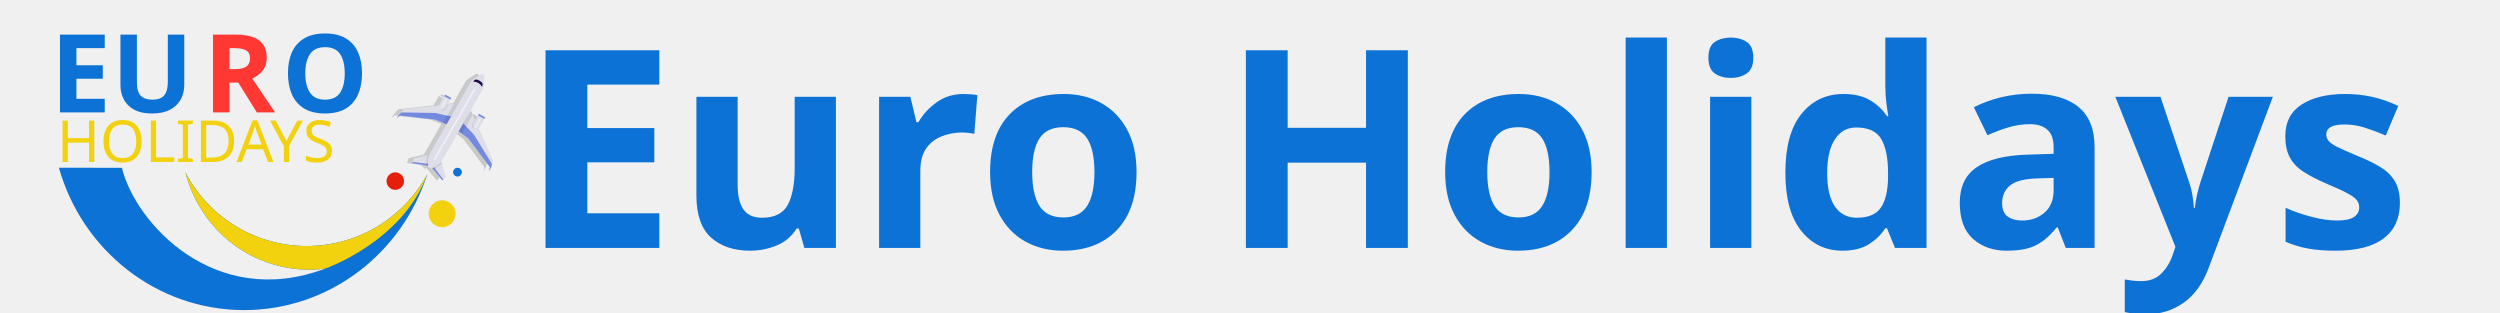
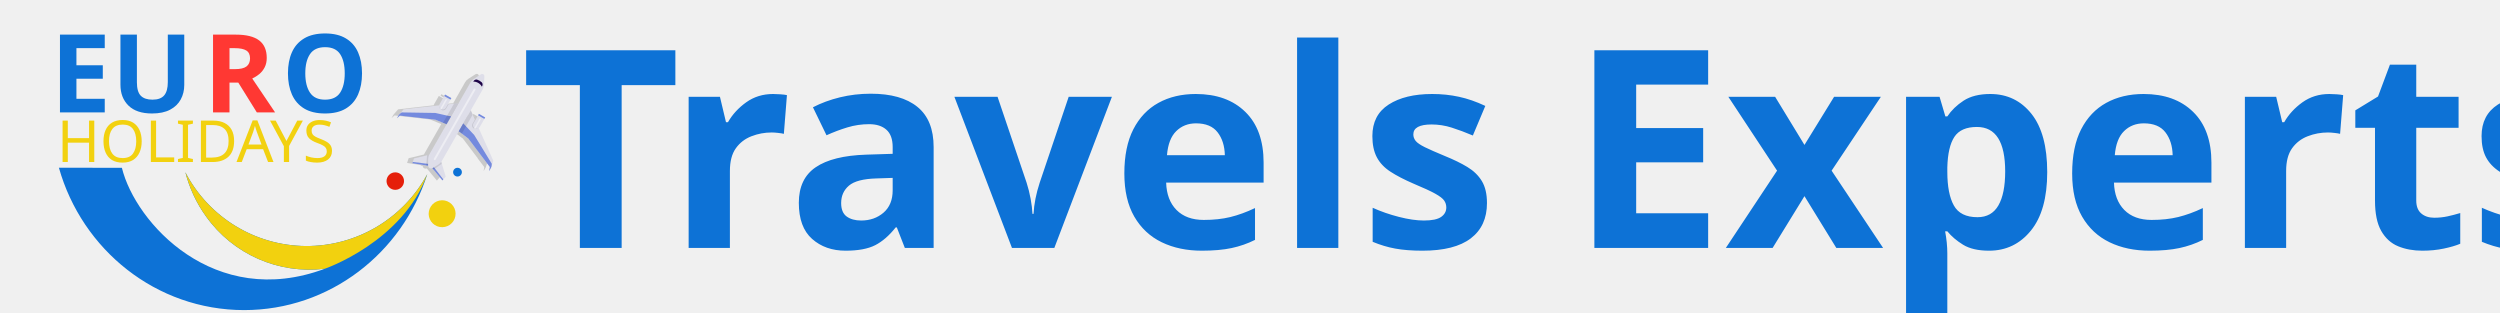
<svg xmlns="http://www.w3.org/2000/svg" id="Layer_1" data-name="Layer 1" viewBox="0 0 800 100">
  <defs>
    <style>.cls-1{opacity:0.36;}.cls-2,.cls-7{opacity:0.45;}.cls-11,.cls-12,.cls-13,.cls-14,.cls-2,.cls-5,.cls-7{isolation:isolate;}.cls-3{fill:#dedee9;}.cls-4{fill:#748ade;}.cls-5{opacity:0.1;}.cls-6{fill:#1d0347;}.cls-7{fill:#fff;}.cls-13,.cls-15,.cls-8{fill:#0d72d6;}.cls-9{fill:#e51f0a;}.cls-10,.cls-11{fill:#f2d10f;}.cls-11{font-size:18.56px;font-family:Montserrat-Regular, Montserrat;}.cls-13,.cls-14{font-size:34.86px;}.cls-13,.cls-14,.cls-15{font-family:Montserrat-Bold, Montserrat;font-weight:700;}.cls-14{fill:#ff3833;}.cls-15{font-size:88.58px;}</style>
  </defs>
  <g class="cls-1">
    <path class="cls-2" d="M134.61,53l.64.1a.92.92,0,0,0,1,.86,1.25,1.25,0,0,0,.32-.08l3.24,3.91,1.05-1.21-1.24-4.13-.2-.63a3.51,3.51,0,0,0,.27-.4L145,42l1,.75,2.11,1.58,4.73,6.26,0,.07h0l2.1,2.77a2.38,2.38,0,0,0,0,.26l-.16.85,0,.19.65-1.13.15-.47.56-1.65h0l-1.61-3.62h0l-1.8-4L151.45,41a1.22,1.22,0,0,0,.3-.34l1.47-2.57-2-1.15-.88,1.54-.12-.25-.69-1.55-.43-1-.19-.44,3.81-6.67a3.15,3.15,0,0,0,.41-1.43l.1-2.78a.69.69,0,0,0-1.06-.61l-2.34,1.5a3,3,0,0,0-1,1.08L145,33.07l-.48,0-1,.12-1.7.19-.27,0,.88-1.54-2-1.15-1.47,2.57a1,1,0,0,0-.14.43l-3.11.35-4.38.5h0l-3.93.45h0l-1.15,1.32-.32.37-.65,1.13.15-.13.65-.57.2-.17,3.46.4h.08l7.8.89,2.43,1,1.15.48-5.34,9.35a2.75,2.75,0,0,0-.2.38l-.71.18-4.18,1-.51,1.52,4.42.71Z" />
    <rect class="cls-2" x="152.06" y="36.12" width="0.56" height="2.32" transform="translate(44.38 151.05) rotate(-60.25)" />
    <rect class="cls-2" x="141.24" y="29.94" width="0.56" height="2.32" transform="matrix(0.5, -0.87, 0.87, 0.5, 44.3, 138.53)" />
  </g>
  <polygon class="cls-3" points="141.15 51.6 142.63 56.52 141.58 57.73 138.22 53.67 141.15 51.6" />
  <polygon class="cls-4" points="141.86 57.41 138.71 53.33 138.22 53.67 141.58 57.73 141.86 57.41" />
  <polygon class="cls-5" points="141.39 52.39 138.72 54.27 138.22 53.67 141.15 51.6 141.39 52.39" />
  <polygon class="cls-3" points="137.46 49.49 132.47 50.71 131.96 52.23 137.16 53.07 137.46 49.49" />
  <polygon class="cls-4" points="132.1 51.82 137.21 52.47 137.16 53.07 131.96 52.23 132.1 51.82" />
  <polygon class="cls-5" points="136.66 49.69 136.39 52.94 137.16 53.07 137.46 49.49 136.66 49.69" />
  <path class="cls-3" d="M137.56,49.12l13-22.76a3.16,3.16,0,0,1,1-1.07l2.33-1.5a.68.68,0,0,1,1,.2.7.7,0,0,1,.1.4l-.1,2.77a3.08,3.08,0,0,1-.41,1.43l-13,22.76A4,4,0,0,1,140,52.84l-1.57.93A.93.93,0,0,1,137,53V51.13A4.15,4.15,0,0,1,137.56,49.12Z" />
  <path class="cls-6" d="M154.21,27.75a3.25,3.25,0,0,0,.18-.43,1,1,0,0,0-.26-1,4.15,4.15,0,0,0-1.42-.83,1,1,0,0,0-1,.26,3.26,3.26,0,0,0-.29.36A3.12,3.12,0,0,1,154.21,27.75Z" />
  <path class="cls-7" d="M152.14,28.78l-12.75,22.3a.31.31,0,0,1-.43.12h0a.31.31,0,0,1-.12-.43l12.75-22.3a.32.32,0,0,1,.43-.12h0A.32.32,0,0,1,152.14,28.78Z" />
  <path class="cls-3" d="M156.54,54.73l0-.19.16-.85a2.38,2.38,0,0,1,.05-.26l-2.1-2.77h0l-.05-.07-4.73-6.25-2.1-1.59-1-.74,3.86-6.74.19.44.43.95.69,1.55.63,1.4.54,1.22,1.35,3,1.8,4h0l1.6,3.62h0l-.55,1.65-.16.47Z" />
  <path class="cls-4" d="M156.54,54.73l0-.19.16-.85a2.38,2.38,0,0,1,.05-.26l-2.1-2.77h0l-.05-.07-4.73-6.25-2.1-1.59-1-.74,1.46-2.54.88.93,2.64,2.81,5.62,9.19s0,.31-.06.74l-.15.46Z" />
  <path class="cls-5" d="M147.8,42.74l-1-.73,3.86-6.74.19.44.43.95Z" />
  <path class="cls-5" d="M151.63,41.15a1.17,1.17,0,0,1-.43-1.58l.78-1.36.62,1.4.54,1.22A1.17,1.17,0,0,1,151.63,41.15Z" />
  <path class="cls-3" d="M155,38.07l-1.47,2.57a1.17,1.17,0,0,1-1.58.43h0a1.16,1.16,0,0,1-.44-1.58h0L153,36.93h0l2,1.14Z" />
  <rect class="cls-4" x="153.84" y="36.08" width="0.56" height="2.32" transform="translate(45.31 152.57) rotate(-60.25)" />
  <rect class="cls-7" x="150.87" y="39.34" width="3.86" height="0.49" rx="0.25" transform="translate(42.61 152.61) rotate(-60.25)" />
  <path class="cls-3" d="M127,37.85l.15-.13.65-.57L128,37l3.45.4h.09l7.79.9,2.44,1,1.14.47L146.76,33l-.48.05-1,.12-1.7.19-1.52.17-1.32.15-3.28.38-4.39.48h0l-3.93.45h0L128,36.35l-.32.37Z" />
  <path class="cls-4" d="M127,37.85l.15-.13.65-.57L128,37l3.45.4h.09l7.79.9,2.44,1,1.14.47,1.45-2.54L143.11,37l-3.77-.85-10.77-.18-.6.42-.33.38Z" />
  <path class="cls-5" d="M141.76,39.3l1.15.47L146.76,33l-.48.06-1,.11Z" />
  <path class="cls-5" d="M141.19,35.18a1.16,1.16,0,0,0,1.58-.43l.78-1.35-1.52.17-1.32.15A1.17,1.17,0,0,0,141.19,35.18Z" />
  <path class="cls-3" d="M144.15,31.89l-1.46,2.56a1.15,1.15,0,0,1-1.58.43h0a1.15,1.15,0,0,1-.43-1.58h0l1.46-2.56h0l2,1.15Z" />
  <rect class="cls-4" x="143.01" y="29.9" width="0.56" height="2.32" transform="translate(45.22 140.05) rotate(-60.25)" />
  <rect class="cls-7" x="140.01" y="33.13" width="3.86" height="0.49" rx="0.25" transform="translate(42.53 140.05) rotate(-60.25)" />
  <path class="cls-8" d="M39,53.69C43.3,71.32,68.62,99.2,103.93,86a40.62,40.62,0,0,1-38-16.74,42,42,0,0,1-6.62-14.14,43.8,43.8,0,0,0,77.44.56c-8,25.28-31.24,43.55-58.65,43.55C50,99.2,26.27,80,18.85,53.68Z" />
  <path class="cls-9" d="M123.69,58a2.8,2.8,0,1,0,2.8-2.85,2.79,2.79,0,0,0-2.8,2.85Z" />
  <path class="cls-8" d="M145,55.12a1.4,1.4,0,1,0,1.39-1.43A1.4,1.4,0,0,0,145,55.12Z" />
  <path class="cls-10" d="M137.17,68.49a4.31,4.31,0,1,0,4.31-4.41A4.36,4.36,0,0,0,137.17,68.49Z" />
  <path class="cls-10" d="M103.93,86a40.65,40.65,0,0,1-38-16.74,42.41,42.41,0,0,1-6.62-14.14,43.8,43.8,0,0,0,77.44.56C128.93,77.42,103.93,86,103.93,86Z" />
  <text class="cls-11" transform="translate(18.23 51.85)">HOLIDAYS</text>
  <g class="cls-12">
    <text class="cls-13" transform="translate(16.05 35.97)">EU</text>
    <text class="cls-14" transform="translate(65.03 35.97)">R</text>
    <text class="cls-13" transform="translate(90.13 35.97)">O</text>
  </g>
-   <text class="cls-15" transform="translate(166.6 79.33)">Euro Holidays</text>
+   <text class="cls-15" transform="translate(166.6 79.33)">Travels Experts</text>
</svg>
